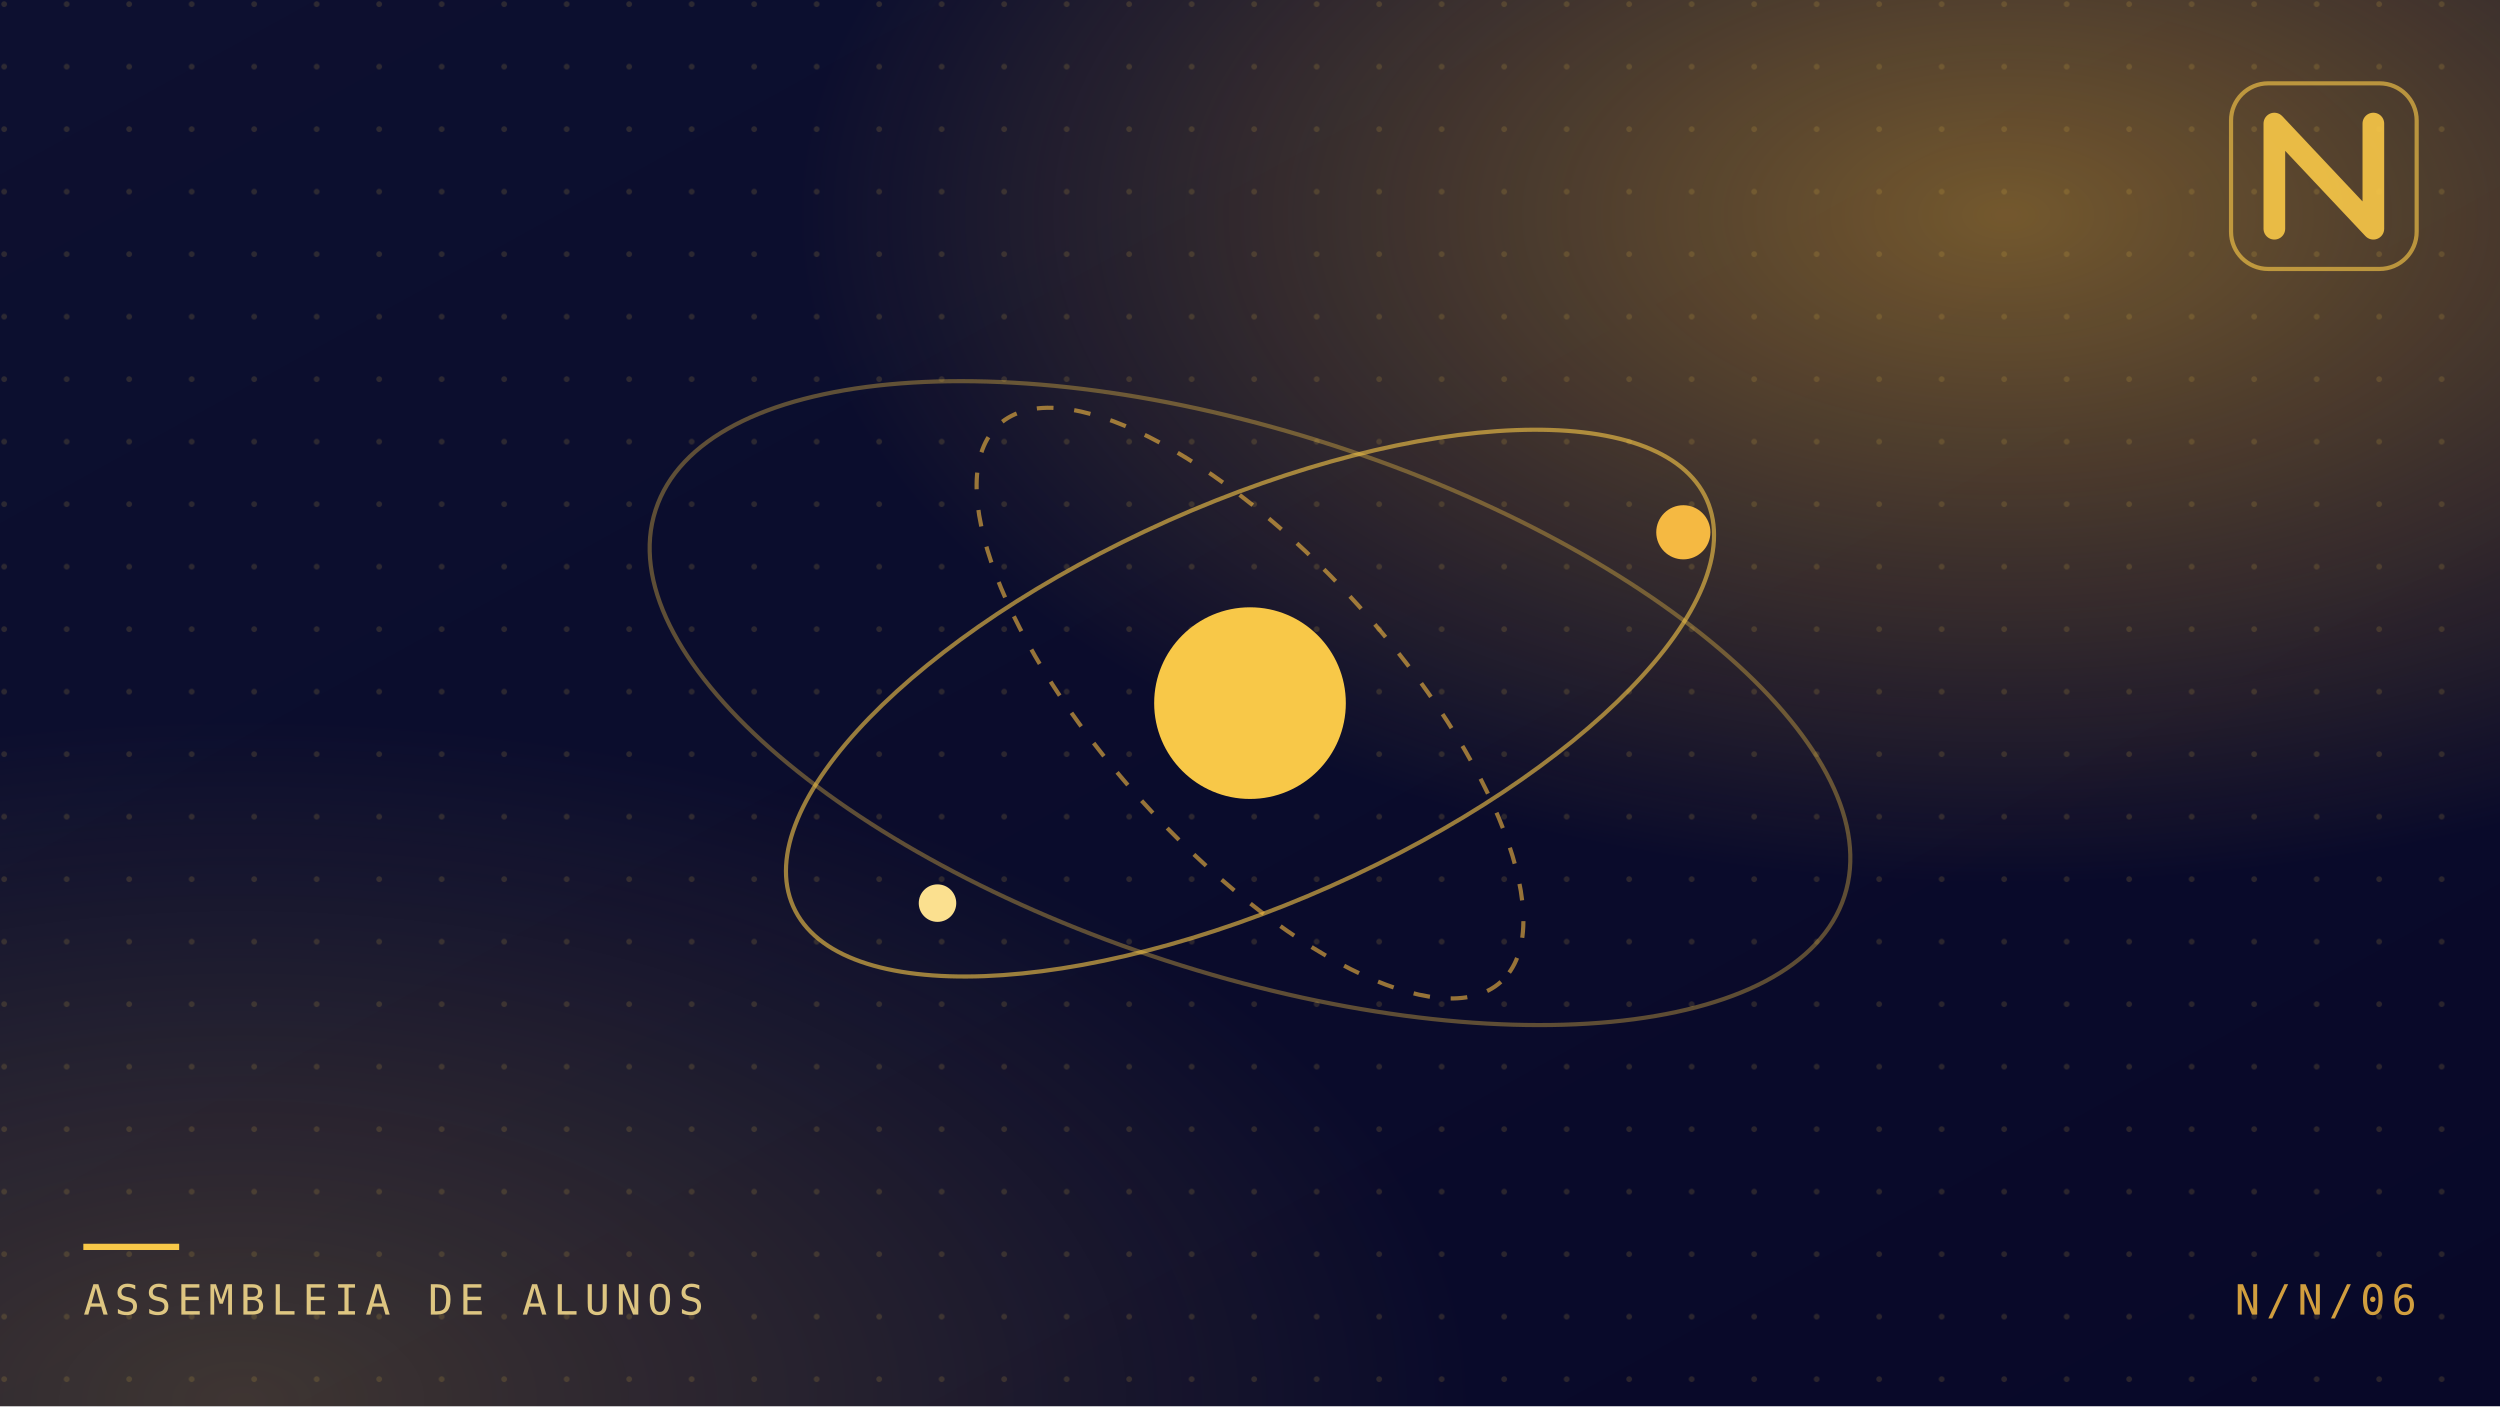
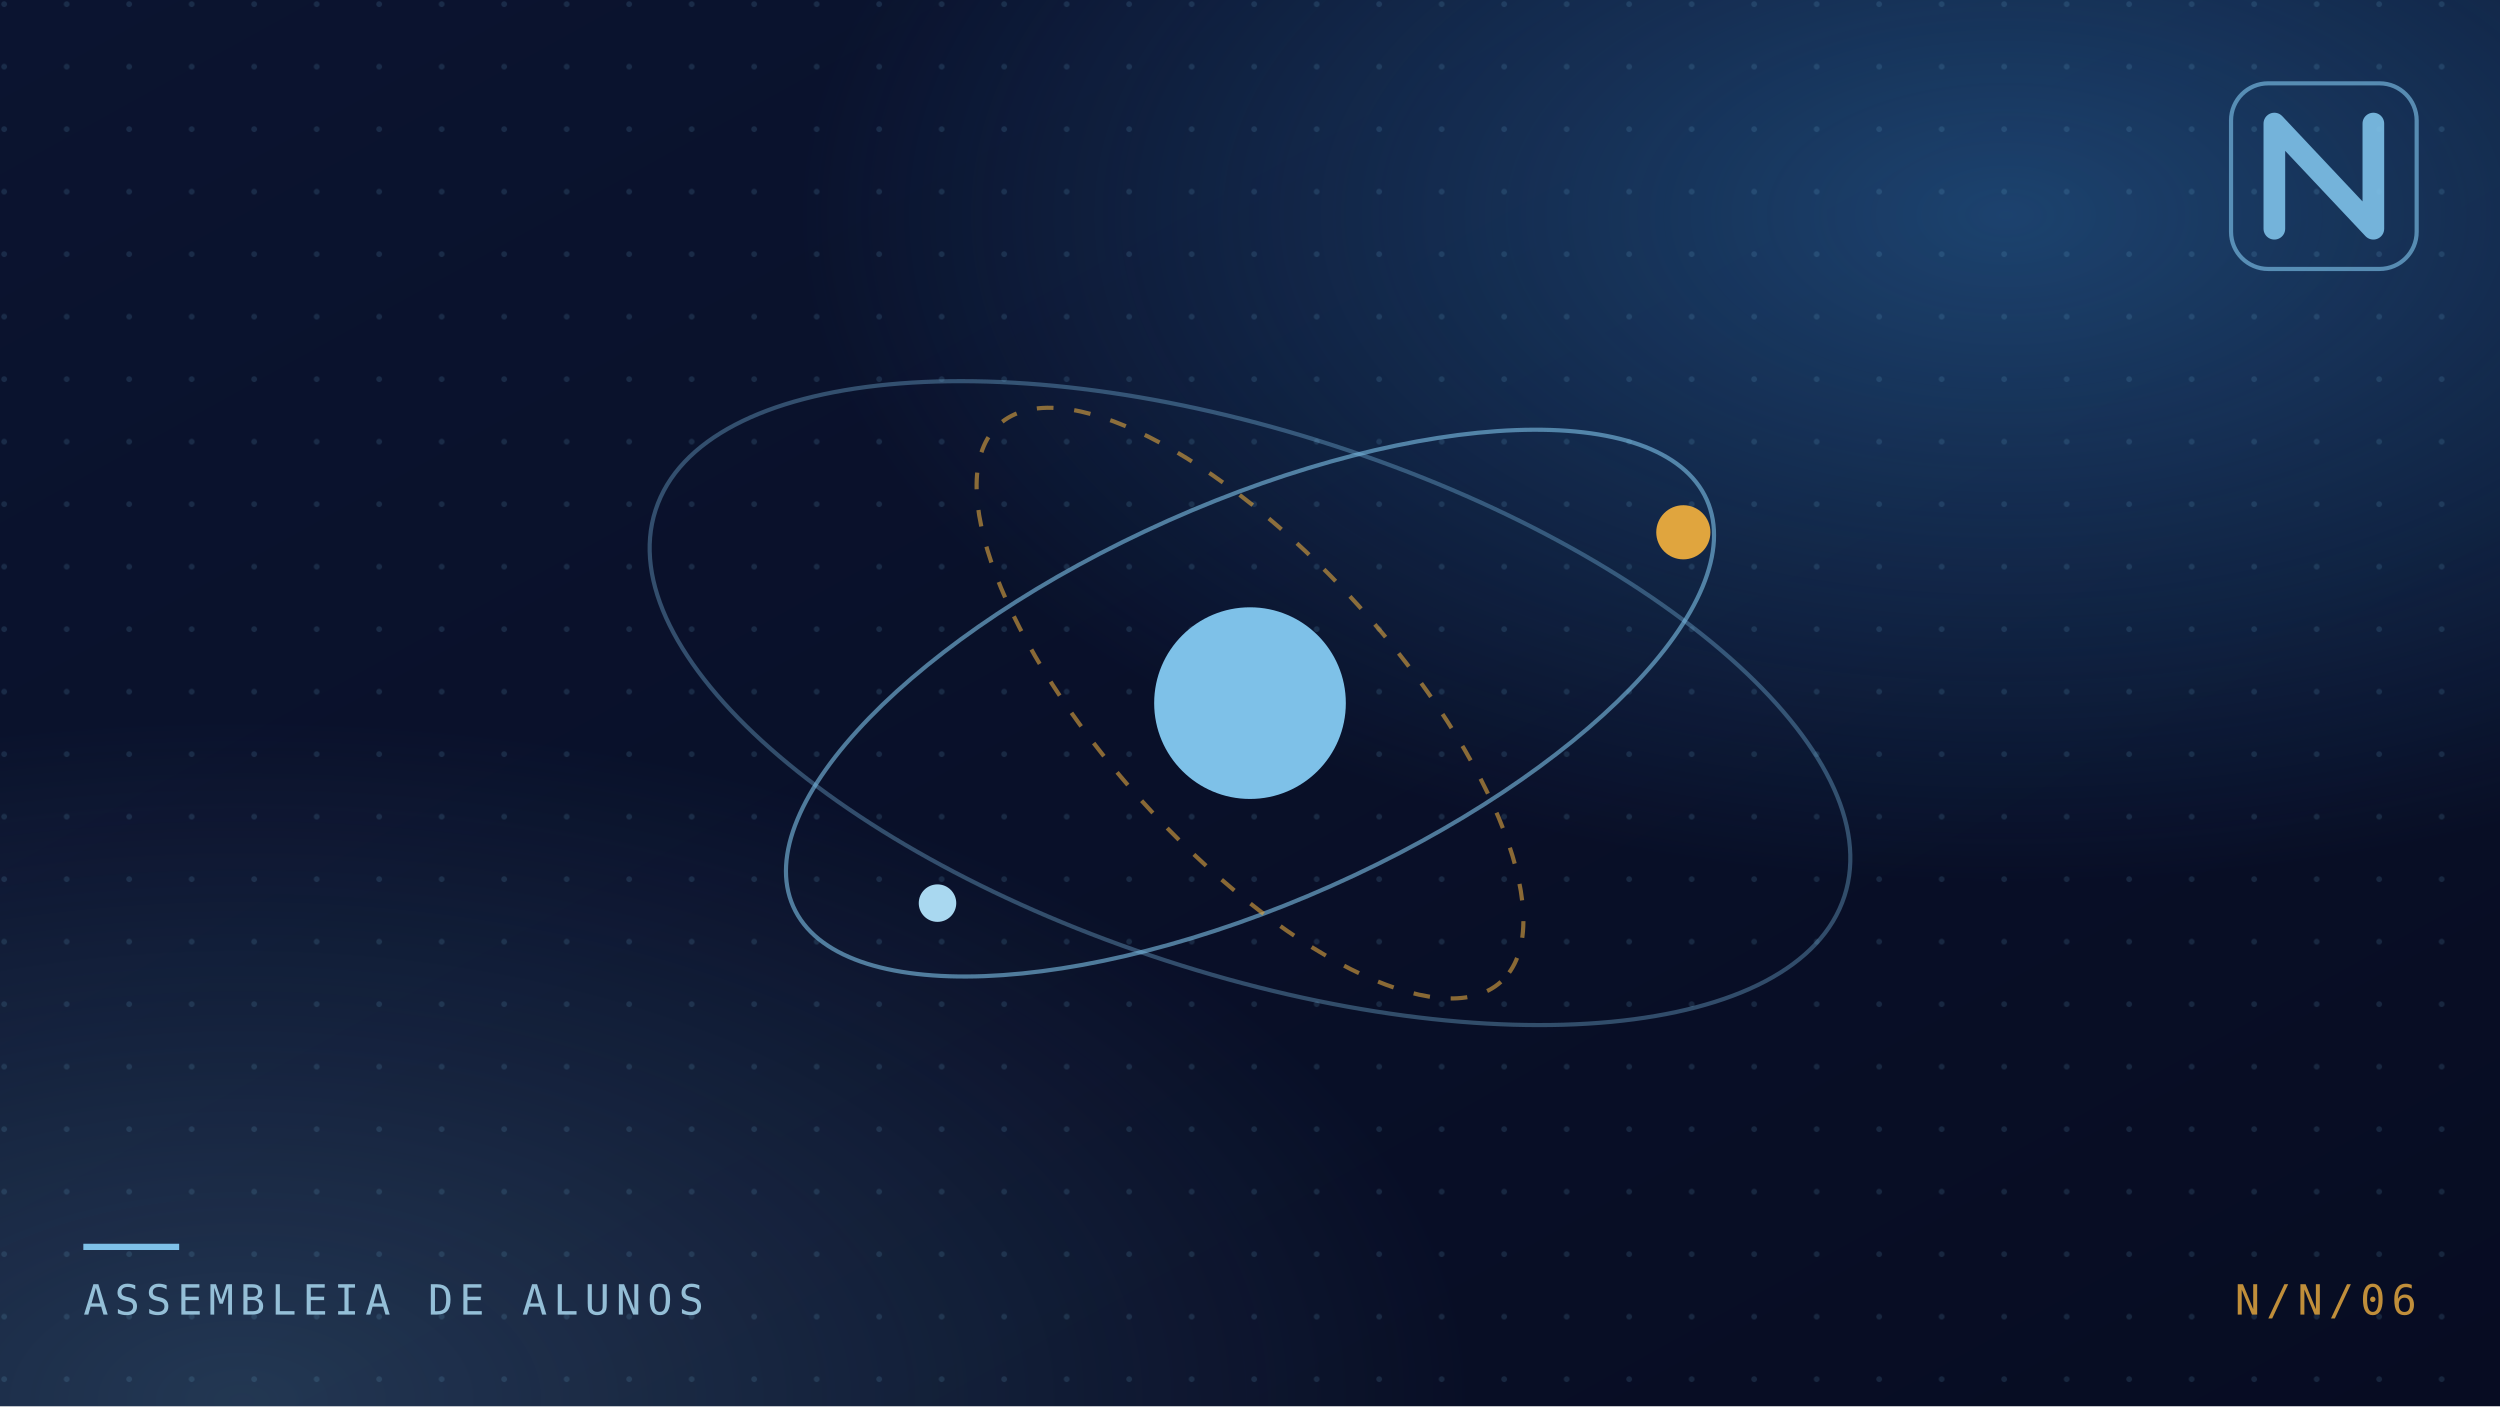
<svg xmlns="http://www.w3.org/2000/svg" viewBox="0 0 1200 675" width="1200" height="675" role="img" aria-label="assembleia de alunos">
  <defs>
    <linearGradient id="bg45" x1="0" y1="0" x2="1" y2="1">
-       <stop offset="0" stop-color="#0d1030" />
-       <stop offset="1" stop-color="#080828" />
+       <stop offset="0" stop-color="#0b1430" />
+       <stop offset="1" stop-color="#070c22" />
    </linearGradient>
    <radialGradient id="glow45" cx="0.8" cy="0.15" r="0.8">
-       <stop offset="0" stop-color="#c9962f" stop-opacity="0.55" />
-       <stop offset="0.6" stop-color="#c9962f" stop-opacity="0" />
+       <stop offset="0" stop-color="#2c6ba6" stop-opacity="0.55" />
+       <stop offset="0.6" stop-color="#2c6ba6" stop-opacity="0" />
    </radialGradient>
    <radialGradient id="glow245" cx="0.1" cy="1" r="0.7">
-       <stop offset="0" stop-color="#f8c848" stop-opacity="0.22" />
-       <stop offset="0.7" stop-color="#f8c848" stop-opacity="0" />
+       <stop offset="0" stop-color="#7ec1e8" stop-opacity="0.22" />
+       <stop offset="0.7" stop-color="#7ec1e8" stop-opacity="0" />
    </radialGradient>
    <pattern id="dots45" width="30" height="30" patternUnits="userSpaceOnUse">
-       <circle cx="2" cy="2" r="1.4" fill="#f8c848" fill-opacity="0.14" />
+       <circle cx="2" cy="2" r="1.4" fill="#7ec1e8" fill-opacity="0.14" />
    </pattern>
  </defs>
  <rect width="1200" height="675" fill="url(#bg45)" />
  <rect width="1200" height="675" fill="url(#glow45)" />
  <rect width="1200" height="675" fill="url(#glow245)" />
  <rect width="1200" height="675" fill="url(#dots45)" />
-   <ellipse cx="600" cy="337.5" rx="240" ry="96" fill="none" stroke="#f8c848" stroke-width="2" stroke-opacity="0.6" transform="rotate(-24 600 337.5)" />
-   <ellipse cx="600" cy="337.5" rx="300" ry="130" fill="none" stroke="#f8c848" stroke-width="2" stroke-opacity="0.35" transform="rotate(18 600 337.5)" />
-   <ellipse cx="600" cy="337.5" rx="180" ry="70" fill="none" stroke="#f5b942" stroke-width="2" stroke-opacity="0.6" stroke-dasharray="8 10" transform="rotate(48 600 337.5)" />
-   <circle cx="600" cy="337.5" r="46" fill="#f8c848" />
-   <circle cx="808" cy="255.5" r="13" fill="#f5b942" />
-   <circle cx="450" cy="433.5" r="9" fill="#fbe08f" />
+   <ellipse cx="600" cy="337.5" rx="240" ry="96" fill="none" stroke="#7ec1e8" stroke-width="2" stroke-opacity="0.6" transform="rotate(-24 600 337.5)" />
+   <ellipse cx="600" cy="337.5" rx="300" ry="130" fill="none" stroke="#7ec1e8" stroke-width="2" stroke-opacity="0.35" transform="rotate(18 600 337.5)" />
+   <ellipse cx="600" cy="337.5" rx="180" ry="70" fill="none" stroke="#e0a53e" stroke-width="2" stroke-opacity="0.6" stroke-dasharray="8 10" transform="rotate(48 600 337.5)" />
+   <circle cx="600" cy="337.5" r="46" fill="#7ec1e8" />
+   <circle cx="808" cy="255.5" r="13" fill="#e0a53e" />
+   <circle cx="450" cy="433.5" r="9" fill="#a9d8f0" />
  <g transform="translate(1070.9,40)" opacity="0.9">
-     <rect width="89.1" height="89.1" rx="17.82" fill="none" stroke="#f8c848" stroke-width="2" stroke-opacity="0.7" />
-     <path d="M 20.79 69.795 V 19.305 L 68.31 69.795 V 19.305" fill="none" stroke="#f8c848" stroke-width="10.395" stroke-linecap="round" stroke-linejoin="round" />
+     <rect width="89.1" height="89.1" rx="17.82" fill="none" stroke="#7ec1e8" stroke-width="2" stroke-opacity="0.7" />
+     <path d="M 20.79 69.795 V 19.305 L 68.31 69.795 V 19.305" fill="none" stroke="#7ec1e8" stroke-width="10.395" stroke-linecap="round" stroke-linejoin="round" />
  </g>
-   <g font-family="'Space Mono', Consolas, monospace" fill="#fbe08f" opacity="0.85">
+   <g font-family="'Space Mono', Consolas, monospace" fill="#a9d8f0" opacity="0.85">
    <text x="40" y="631" font-size="20" letter-spacing="3">ASSEMBLEIA DE ALUNOS</text>
-     <text x="1160" y="631" font-size="20" letter-spacing="3" text-anchor="end" fill="#f5b942">N/N/06</text>
+     <text x="1160" y="631" font-size="20" letter-spacing="3" text-anchor="end" fill="#e0a53e">N/N/06</text>
  </g>
-   <rect x="40" y="597" width="46" height="3" fill="#f8c848" />
+   <rect x="40" y="597" width="46" height="3" fill="#7ec1e8" />
</svg>
